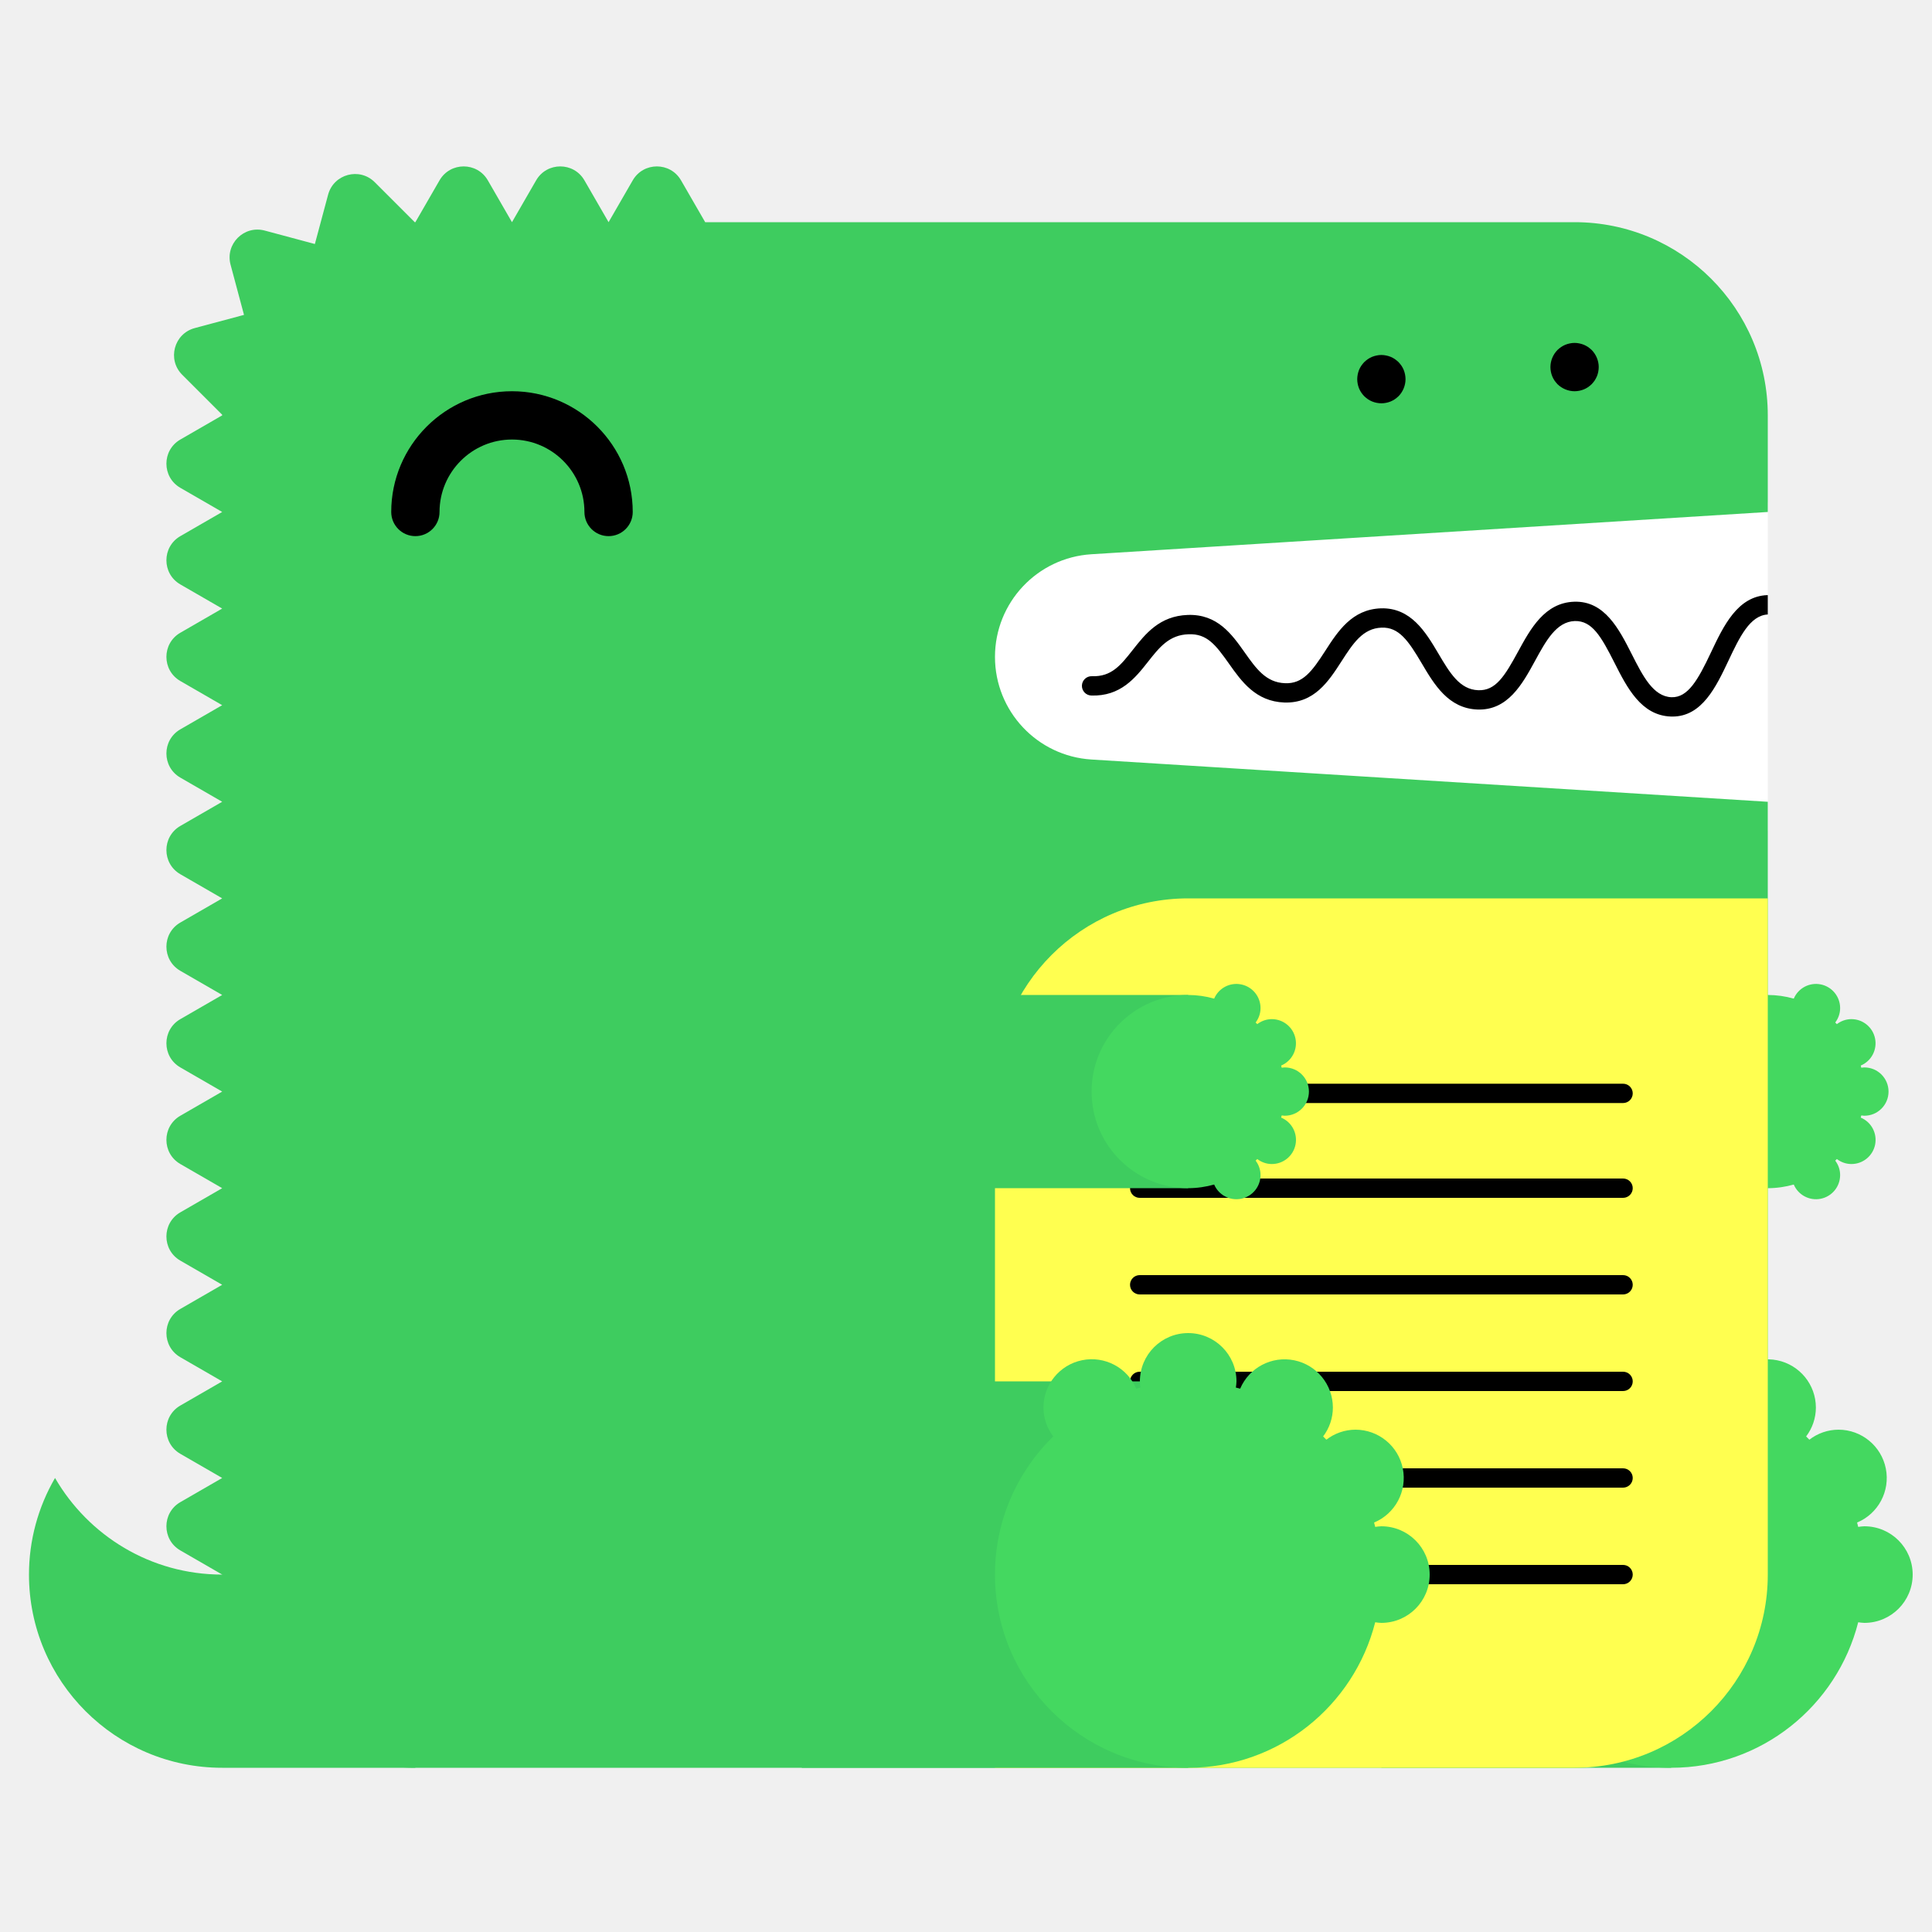
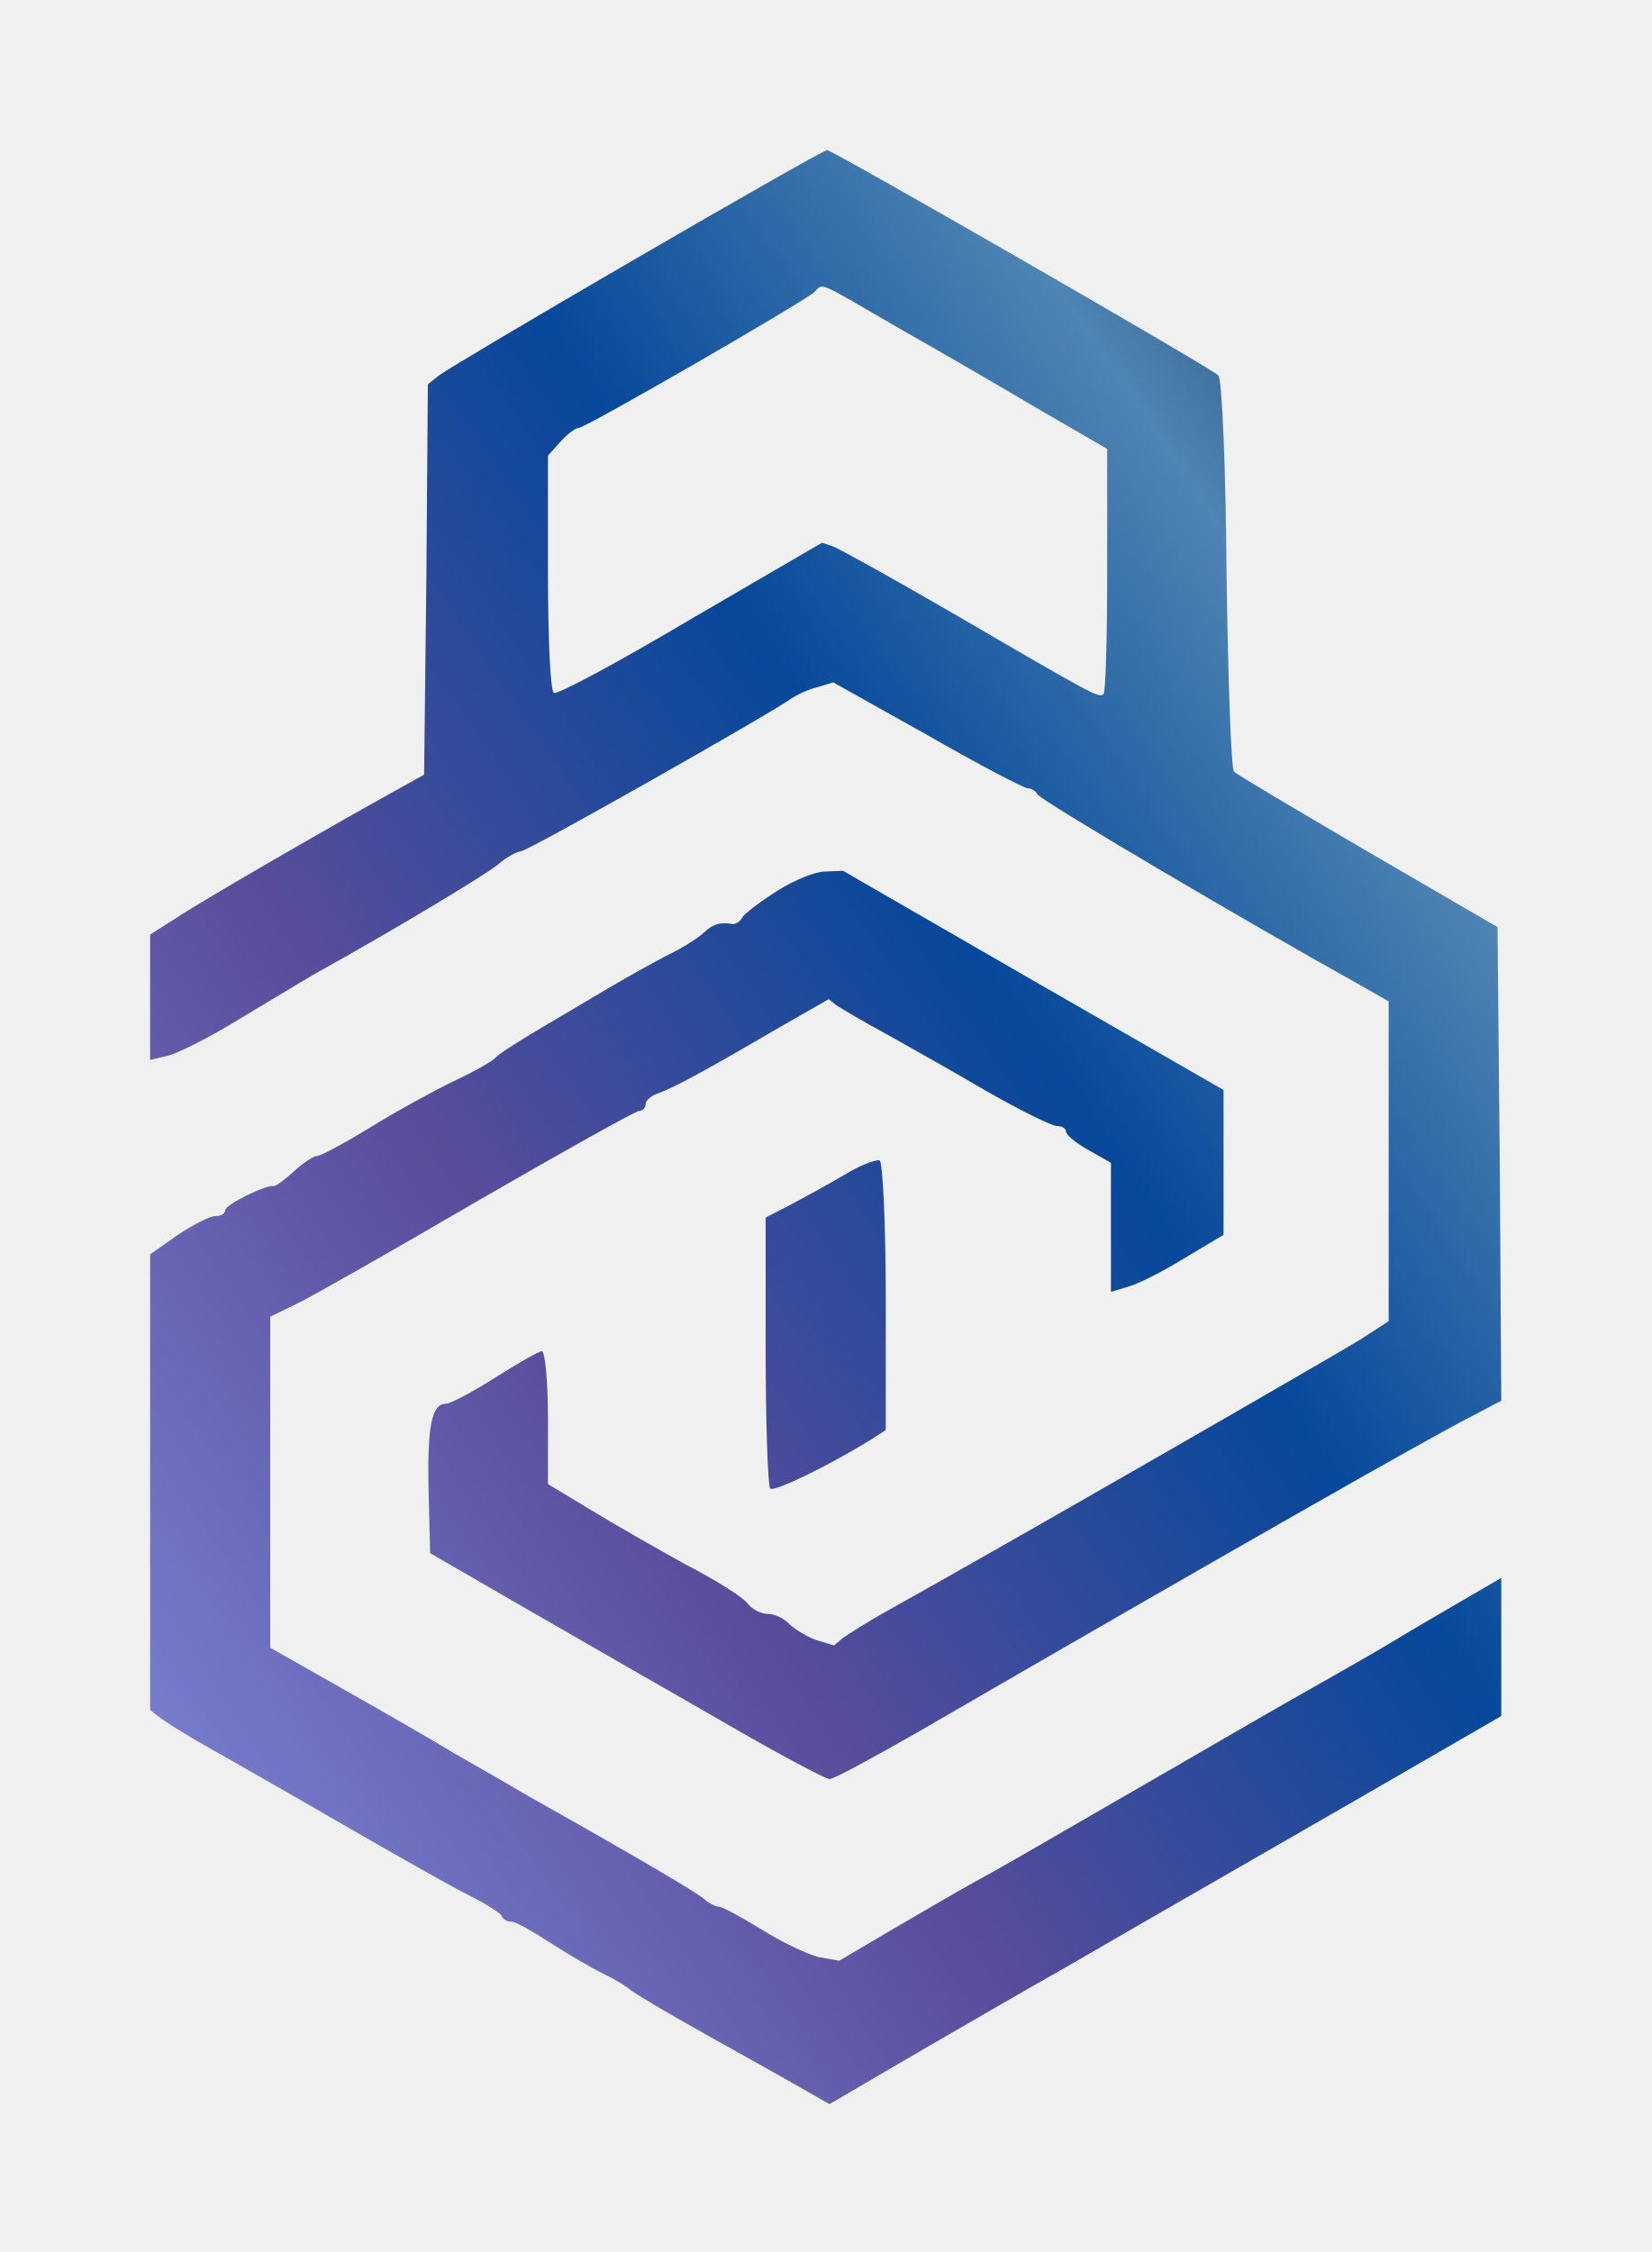
- <svg xmlns="http://www.w3.org/2000/svg" width="200" height="200" viewBox="0 0 200 200">
-   <g fill="none" fill-rule="evenodd">
-     <path fill="#FFF" d="M99 52h84v34H99z" />
-     <path d="M23 163c-7.398 0-13.843-4.027-17.303-10A19.886 19.886 0 0 0 3 163c0 11.046 8.954 20 20 20h20v-20H23z" fill="#3ECC5F" />
-     <path d="M112.98 57.376L183 53V43c0-11.046-8.954-20-20-20H73l-2.5-4.33c-1.112-1.925-3.889-1.925-5 0L63 23l-2.5-4.33c-1.111-1.925-3.889-1.925-5 0L53 23l-2.5-4.33c-1.111-1.925-3.889-1.925-5 0L43 23c-.022 0-.042.003-.065.003l-4.142-4.141c-1.57-1.571-4.252-.853-4.828 1.294l-1.369 5.104-5.192-1.392c-2.148-.575-4.111 1.389-3.535 3.536l1.39 5.193-5.102 1.367c-2.148.576-2.867 3.259-1.296 4.83l4.142 4.142c0 .021-.003.042-.003.064l-4.33 2.5c-1.925 1.111-1.925 3.889 0 5L23 53l-4.33 2.5c-1.925 1.111-1.925 3.889 0 5L23 63l-4.33 2.5c-1.925 1.111-1.925 3.889 0 5L23 73l-4.33 2.5c-1.925 1.111-1.925 3.889 0 5L23 83l-4.33 2.5c-1.925 1.111-1.925 3.889 0 5L23 93l-4.33 2.5c-1.925 1.111-1.925 3.889 0 5L23 103l-4.33 2.5c-1.925 1.111-1.925 3.889 0 5L23 113l-4.33 2.5c-1.925 1.111-1.925 3.889 0 5L23 123l-4.33 2.5c-1.925 1.111-1.925 3.889 0 5L23 133l-4.33 2.5c-1.925 1.111-1.925 3.889 0 5L23 143l-4.33 2.5c-1.925 1.111-1.925 3.889 0 5L23 153l-4.33 2.5c-1.925 1.111-1.925 3.889 0 5L23 163c0 11.046 8.954 20 20 20h120c11.046 0 20-8.954 20-20V83l-70.02-4.376A10.645 10.645 0 0 1 103 68c0-5.621 4.37-10.273 9.98-10.624" fill="#3ECC5F" />
-     <path fill="#3ECC5F" d="M143 183h30v-40h-30z" />
-     <path d="M193 158c-.219 0-.428.037-.639.064-.038-.15-.074-.301-.116-.451A5 5 0 0 0 190.32 148a4.96 4.96 0 0 0-3.016 1.036 26.531 26.531 0 0 0-.335-.336 4.955 4.955 0 0 0 1.011-2.987 5 5 0 0 0-9.599-1.959c-.148-.042-.297-.077-.445-.115.027-.211.064-.42.064-.639a5 5 0 0 0-5-5 5 5 0 0 0-5 5c0 .219.037.428.064.639-.148.038-.297.073-.445.115a4.998 4.998 0 0 0-9.599 1.959c0 1.125.384 2.151 1.011 2.987-3.717 3.632-6.031 8.693-6.031 14.3 0 11.046 8.954 20 20 20 9.339 0 17.16-6.41 19.361-15.064.211.027.42.064.639.064a5 5 0 0 0 5-5 5 5 0 0 0-5-5" fill="#44D860" />
-     <path fill="#3ECC5F" d="M153 123h30v-20h-30z" />
-     <path d="M193 115.5a2.5 2.5 0 1 0 0-5c-.109 0-.214.019-.319.032-.02-.075-.037-.15-.058-.225a2.501 2.501 0 0 0-.963-4.807c-.569 0-1.088.197-1.508.518a6.653 6.653 0 0 0-.168-.168c.314-.417.506-.931.506-1.494a2.5 2.5 0 0 0-4.8-.979A9.987 9.987 0 0 0 183 103c-5.522 0-10 4.478-10 10s4.478 10 10 10c.934 0 1.833-.138 2.69-.377a2.5 2.5 0 0 0 4.8-.979c0-.563-.192-1.077-.506-1.494.057-.055.113-.111.168-.168.42.321.939.518 1.508.518a2.5 2.5 0 0 0 .963-4.807c.021-.074.038-.15.058-.225.105.013.21.032.319.032" fill="#44D860" />
-     <path d="M63 55.5a2.5 2.5 0 0 1-2.5-2.5c0-4.136-3.364-7.5-7.5-7.5s-7.5 3.364-7.5 7.5a2.5 2.5 0 1 1-5 0c0-6.893 5.607-12.5 12.5-12.5S65.5 46.107 65.5 53a2.5 2.5 0 0 1-2.5 2.5" fill="#000" />
-     <path d="M103 183h60c11.046 0 20-8.954 20-20V93h-60c-11.046 0-20 8.954-20 20v70z" fill="#FFFF50" />
-     <path d="M168.02 124h-50.04a1 1 0 1 1 0-2h50.04a1 1 0 1 1 0 2m0 20h-50.04a1 1 0 1 1 0-2h50.04a1 1 0 1 1 0 2m0 20h-50.04a1 1 0 1 1 0-2h50.04a1 1 0 1 1 0 2m0-49.814h-50.04a1 1 0 1 1 0-2h50.04a1 1 0 1 1 0 2m0 19.814h-50.04a1 1 0 1 1 0-2h50.04a1 1 0 1 1 0 2m0 20h-50.04a1 1 0 1 1 0-2h50.04a1 1 0 1 1 0 2M183 61.611c-.012 0-.022-.006-.034-.005-3.09.105-4.552 3.196-5.842 5.923-1.346 2.85-2.387 4.703-4.093 4.647-1.889-.068-2.969-2.202-4.113-4.46-1.314-2.594-2.814-5.536-5.963-5.426-3.046.104-4.513 2.794-5.807 5.167-1.377 2.528-2.314 4.065-4.121 3.994-1.927-.07-2.951-1.805-4.136-3.813-1.321-2.236-2.848-4.75-5.936-4.664-2.994.103-4.465 2.385-5.763 4.4-1.373 2.13-2.335 3.428-4.165 3.351-1.973-.07-2.992-1.51-4.171-3.177-1.324-1.873-2.816-3.993-5.895-3.89-2.928.1-4.399 1.97-5.696 3.618-1.232 1.564-2.194 2.802-4.229 2.724a1 1 0 0 0-.072 2c3.017.101 4.545-1.8 5.872-3.487 1.177-1.496 2.193-2.787 4.193-2.855 1.926-.082 2.829 1.115 4.195 3.045 1.297 1.834 2.769 3.914 5.731 4.021 3.103.104 4.596-2.215 5.918-4.267 1.182-1.834 2.202-3.417 4.15-3.484 1.793-.067 2.769 1.35 4.145 3.681 1.297 2.197 2.766 4.686 5.787 4.796 3.125.108 4.634-2.62 5.949-5.035 1.139-2.088 2.214-4.06 4.119-4.126 1.793-.042 2.728 1.595 4.111 4.33 1.292 2.553 2.757 5.445 5.825 5.556l.169.003c3.064 0 4.518-3.075 5.805-5.794 1.139-2.41 2.217-4.68 4.067-4.773v-2z" fill="#000" />
-     <path fill="#3ECC5F" d="M83 183h40v-40H83z" />
-     <path d="M143 158c-.219 0-.428.037-.639.064-.038-.15-.074-.301-.116-.451A5 5 0 0 0 140.32 148a4.96 4.96 0 0 0-3.016 1.036 26.531 26.531 0 0 0-.335-.336 4.955 4.955 0 0 0 1.011-2.987 5 5 0 0 0-9.599-1.959c-.148-.042-.297-.077-.445-.115.027-.211.064-.42.064-.639a5 5 0 0 0-5-5 5 5 0 0 0-5 5c0 .219.037.428.064.639-.148.038-.297.073-.445.115a4.998 4.998 0 0 0-9.599 1.959c0 1.125.384 2.151 1.011 2.987-3.717 3.632-6.031 8.693-6.031 14.3 0 11.046 8.954 20 20 20 9.339 0 17.16-6.41 19.361-15.064.211.027.42.064.639.064a5 5 0 0 0 5-5 5 5 0 0 0-5-5" fill="#44D860" />
-     <path fill="#3ECC5F" d="M83 123h40v-20H83z" />
-     <path d="M133 115.5a2.5 2.5 0 1 0 0-5c-.109 0-.214.019-.319.032-.02-.075-.037-.15-.058-.225a2.501 2.501 0 0 0-.963-4.807c-.569 0-1.088.197-1.508.518a6.653 6.653 0 0 0-.168-.168c.314-.417.506-.931.506-1.494a2.5 2.5 0 0 0-4.8-.979A9.987 9.987 0 0 0 123 103c-5.522 0-10 4.478-10 10s4.478 10 10 10c.934 0 1.833-.138 2.69-.377a2.5 2.5 0 0 0 4.8-.979c0-.563-.192-1.077-.506-1.494.057-.055.113-.111.168-.168.42.321.939.518 1.508.518a2.5 2.5 0 0 0 .963-4.807c.021-.074.038-.15.058-.225.105.013.21.032.319.032" fill="#44D860" />
-     <path d="M143 41.75c-.16 0-.33-.02-.49-.05a2.52 2.52 0 0 1-.47-.14c-.15-.06-.29-.14-.431-.23-.13-.09-.259-.2-.38-.31-.109-.12-.219-.24-.309-.38s-.17-.28-.231-.43a2.619 2.619 0 0 1-.189-.96c0-.16.02-.33.05-.49.03-.16.08-.31.139-.47.061-.15.141-.29.231-.43.09-.13.2-.26.309-.38.121-.11.25-.22.38-.31.141-.09.281-.17.431-.23.149-.06.31-.11.47-.14.32-.07.65-.07.98 0 .159.03.32.08.47.14.149.06.29.14.43.23.13.09.259.2.38.31.11.12.22.25.31.38.09.14.17.28.23.43.06.16.11.31.14.47.029.16.05.33.05.49 0 .66-.271 1.31-.73 1.77-.121.11-.25.22-.38.31-.14.09-.281.17-.43.23a2.565 2.565 0 0 1-.96.19m20-1.25c-.66 0-1.3-.27-1.771-.73a3.802 3.802 0 0 1-.309-.38c-.09-.14-.17-.28-.231-.43a2.619 2.619 0 0 1-.189-.96c0-.66.27-1.3.729-1.77.121-.11.25-.22.38-.31.141-.09.281-.17.431-.23.149-.06.31-.11.47-.14.32-.07.66-.07.98 0 .159.03.32.08.47.14.149.06.29.14.43.23.13.09.259.2.38.31.459.47.73 1.11.73 1.77 0 .16-.021.33-.05.49-.03.16-.08.32-.14.47-.07.15-.14.29-.23.43-.09.13-.2.26-.31.38-.121.11-.25.22-.38.31-.14.09-.281.17-.43.23a2.565 2.565 0 0 1-.96.19" fill="#000" />
+ <svg xmlns="http://www.w3.org/2000/svg" width="440" height="600" viewBox="0 0 220 300">
+   <defs>
+     <linearGradient id="logoGrad" x1="0%" y1="0%" x2="100%" y2="100%">
+       <stop offset="0%" stop-color="#828EDF" />
+       <stop offset="35%" stop-color="#584C9B" />
+       <stop offset="60%" stop-color="#06489A" />
+       <stop offset="80%" stop-color="#4F85B3" />
+       <stop offset="100%" stop-color="#00234C" />
+     </linearGradient>
+   </defs>
+   <g transform="translate(0,300) scale(0.1,-0.1)" fill="url(#logoGrad)" stroke="none">
+     <path d="M848 2656 c-136 -79 -254 -149 -263 -156 l-15 -12 -2 -260 -3 -260 -45 -25 c-90 -50 -256 -146 -287 -167 l-33 -21 0 -84 0 -83 25 6 c14 4 56 25 93 48 37 22 83 50 102 61 110 61 227 132 243 145 10 9 24 17 31 18 11 1 337 186 361 204 6 4 20 11 32 14 l23 7 125 -70 c68 -39 129 -71 134 -71 5 0 11 -4 13 -8 2 -7 282 -172 426 -252 l42 -24 0 -213 0 -213 -37 -24 c-32 -20 -480 -278 -633 -363 -25 -14 -50 -30 -57 -35 l-12 -10 -23 7 c-12 4 -28 14 -36 21 -7 8 -20 14 -29 14 -9 0 -21 6 -27 14 -6 8 -42 31 -81 51 -38 21 -96 54 -127 73 l-58 35 0 88 c0 49 -4 89 -8 89 -4 0 -32 -16 -62 -35 -30 -19 -60 -35 -66 -35 -19 0 -25 -30 -23 -117 l2 -82 121 -70 c66 -38 184 -106 261 -150 77 -45 145 -81 150 -81 6 0 57 28 115 61 421 244 685 394 738 421 l42 22 -2 315 -3 316 -172 100 c-94 55 -175 103 -179 107 -4 4 -8 123 -10 264 -1 141 -6 260 -11 264 -13 12 -514 300 -521 300 -4 0 -118 -65 -254 -144z m344 -90 c51 -29 136 -78 188 -109 l95 -55 0 -162 c0 -89 -2 -163 -5 -165 -7 -4 -7 -5 -197 106 -81 47 -155 88 -163 91 l-15 5 -175 -102 c-96 -57 -178 -101 -182 -98 -5 2 -8 74 -8 160 l0 156 17 19 c9 10 20 18 24 18 9 0 300 168 314 181 12 12 2 16 107 -45z M1035 1813 c-22 -14 -43 -30 -46 -35 -3 -6 -9 -9 -13 -9 -17 3 -26 0 -38 -11 -7 -7 -29 -21 -48 -30 -19 -10 -48 -26 -65 -36 -16 -9 -59 -35 -95 -56 -36 -21 -67 -41 -70 -45 -3 -4 -27 -18 -55 -31 -27 -13 -78 -41 -112 -62 -34 -21 -66 -38 -71 -38 -4 0 -18 -9 -30 -20 -12 -11 -24 -20 -27 -20 -11 2 -65 -25 -65 -32 0 -5 -6 -8 -13 -8 -7 0 -29 -11 -50 -25 l-37 -26 0 -303 0 -304 13 -10 c6 -5 29 -19 49 -31 51 -29 85 -48 213 -122 61 -35 128 -73 150 -84 22 -11 41 -23 43 -27 2 -5 8 -8 14 -8 5 0 28 -13 51 -28 23 -15 56 -34 72 -42 17 -8 32 -18 35 -21 3 -3 48 -30 100 -59 52 -29 111 -62 130 -73 l35 -20 125 73 c69 40 145 84 170 98 25 14 83 48 130 75 47 27 172 99 278 160 l192 111 0 92 0 92 -67 -39 c-38 -22 -75 -44 -83 -49 -8 -5 -60 -35 -115 -66 -55 -31 -166 -96 -248 -143 -81 -47 -164 -95 -185 -106 -20 -11 -70 -40 -111 -64 l-73 -43 -28 5 c-15 4 -49 20 -76 37 -26 16 -52 30 -56 30 -5 0 -14 5 -21 11 -11 9 -78 49 -229 134 -29 17 -76 44 -104 60 -28 17 -94 55 -147 85 l-97 55 0 221 0 220 35 17 c19 9 128 71 241 137 114 66 211 120 215 120 5 0 9 4 9 9 0 5 8 12 18 15 21 8 57 27 151 82 l75 43 10 -8 c6 -4 36 -22 66 -38 30 -17 91 -51 135 -77 44 -25 86 -46 93 -46 6 0 12 -3 12 -7 0 -5 14 -16 30 -25 l30 -17 0 -86 0 -86 23 7 c12 3 46 20 75 38 l52 31 0 96 0 97 -254 146 -253 146 -24 -1 c-13 0 -42 -12 -64 -26z M1125 1435 c-22 -13 -55 -31 -72 -40 l-33 -17 0 -177 c0 -98 3 -180 6 -184 5 -5 77 30 134 65 l20 13 0 177 c0 97 -4 179 -8 182 -4 2 -26 -6 -47 -19z" />
  </g>
</svg>
